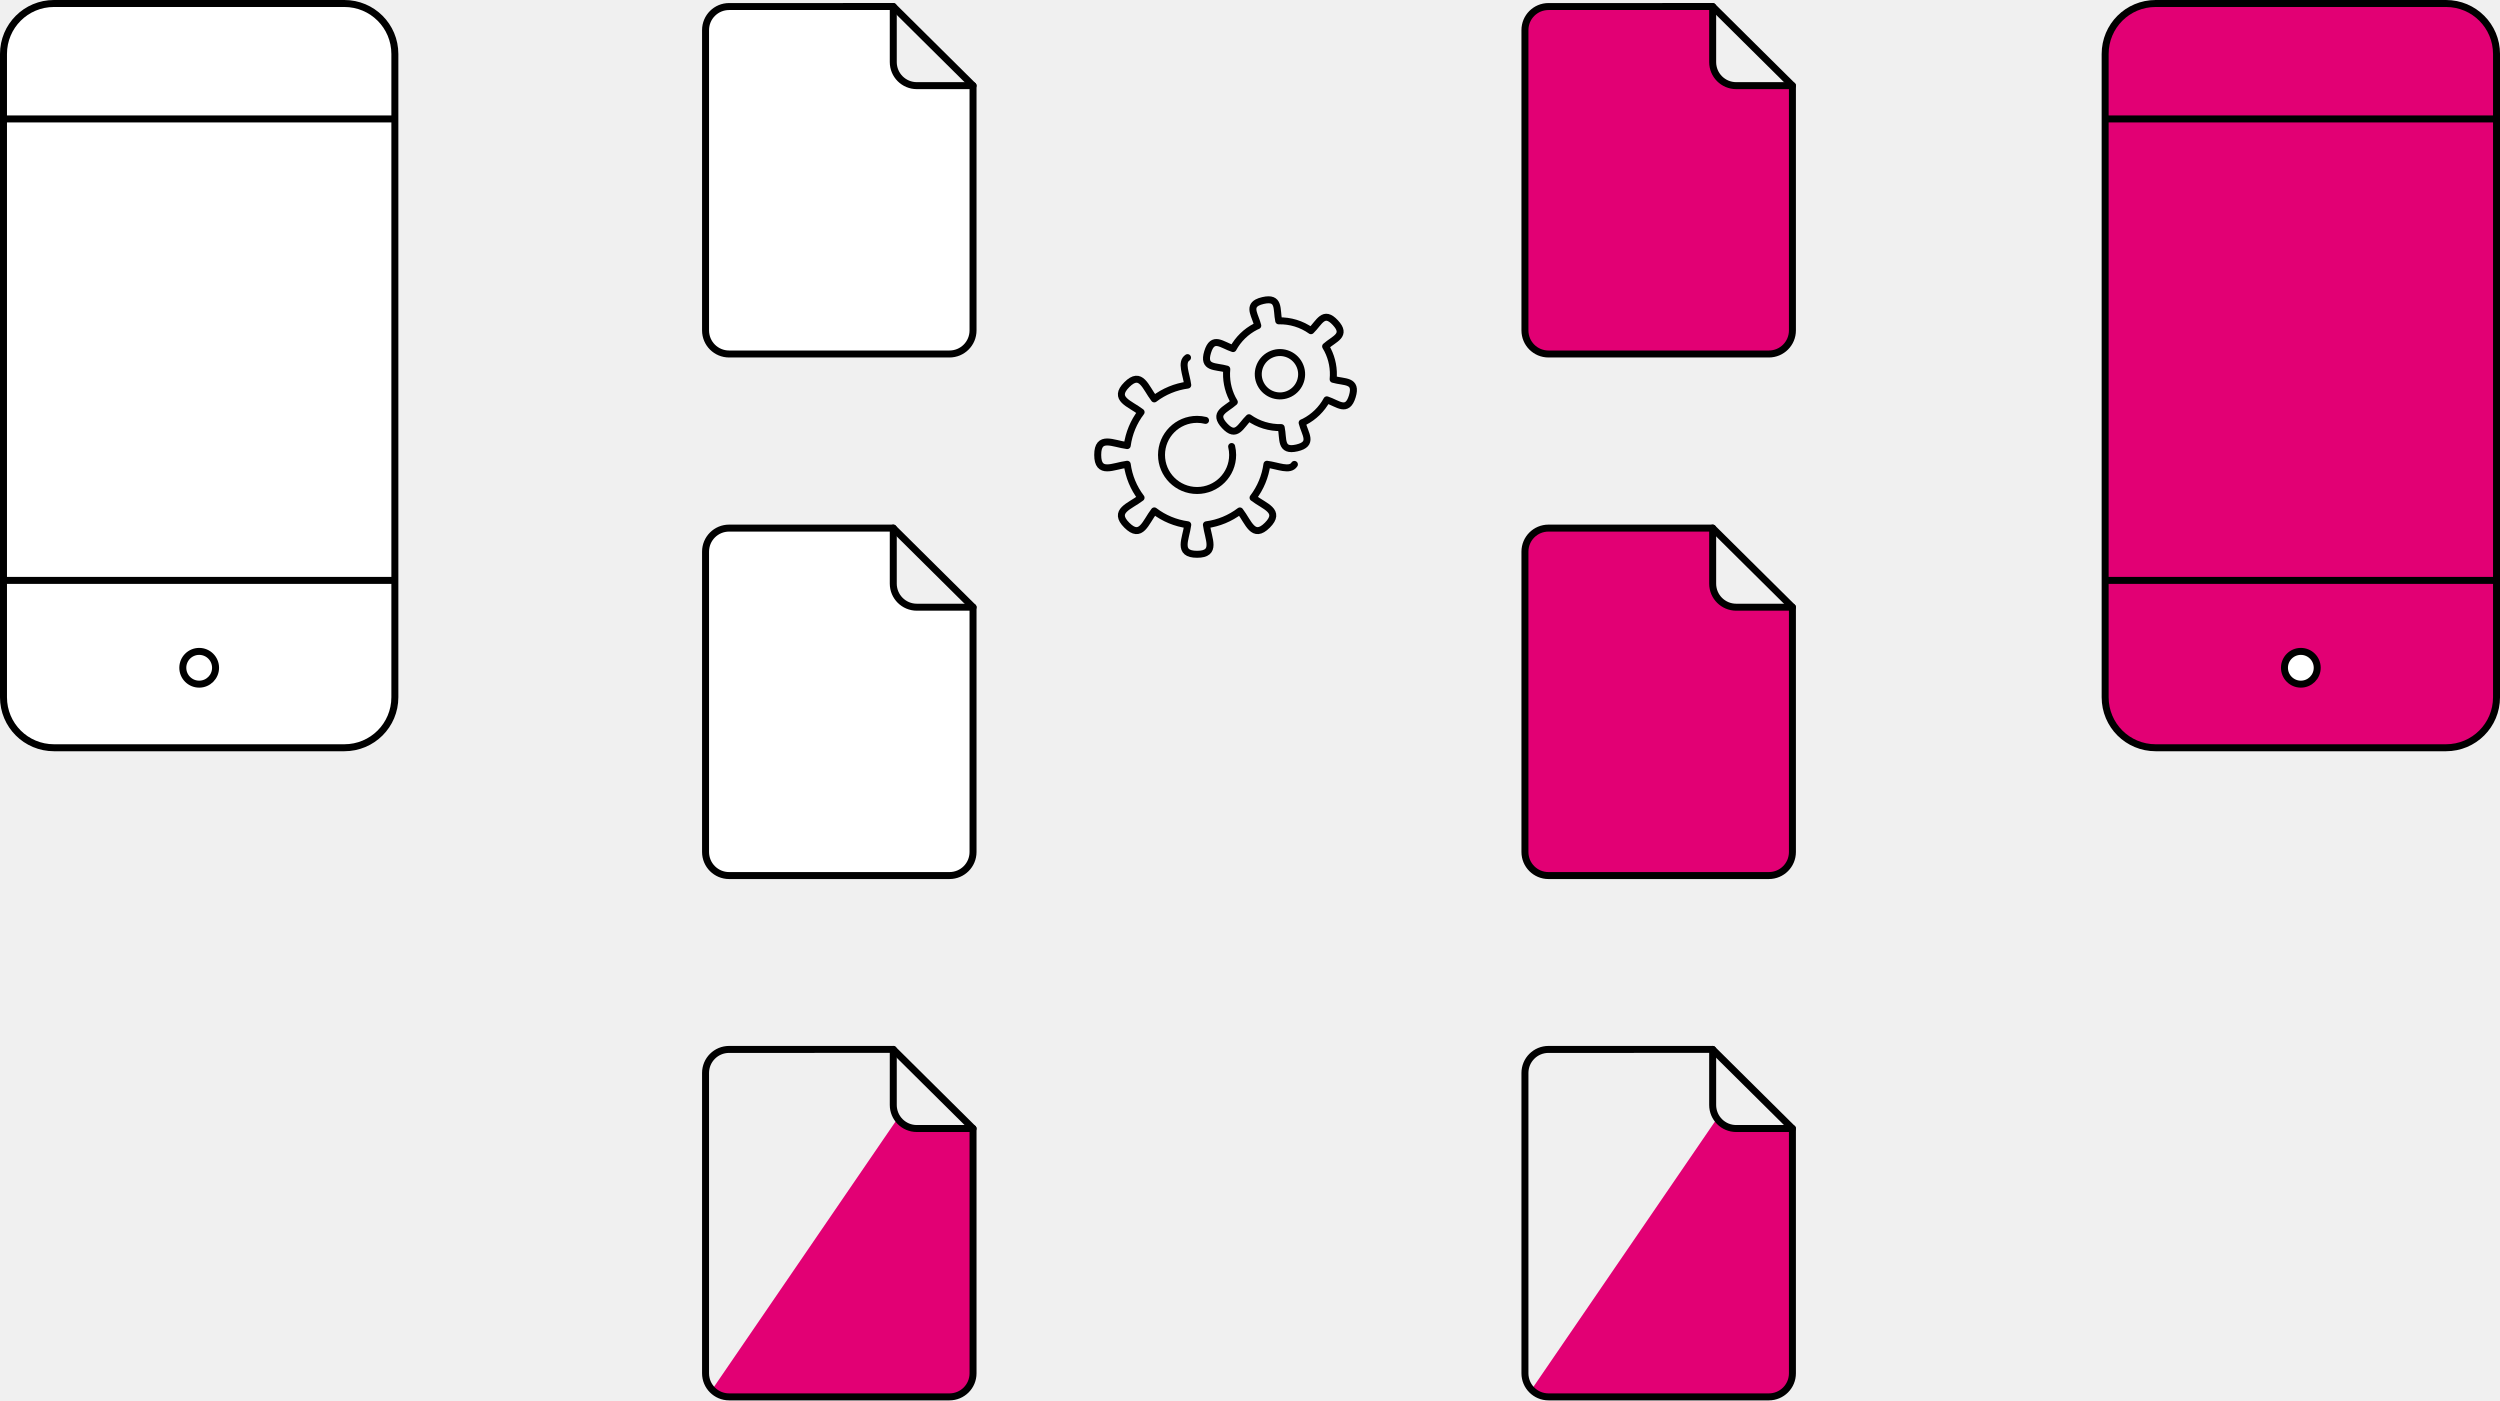
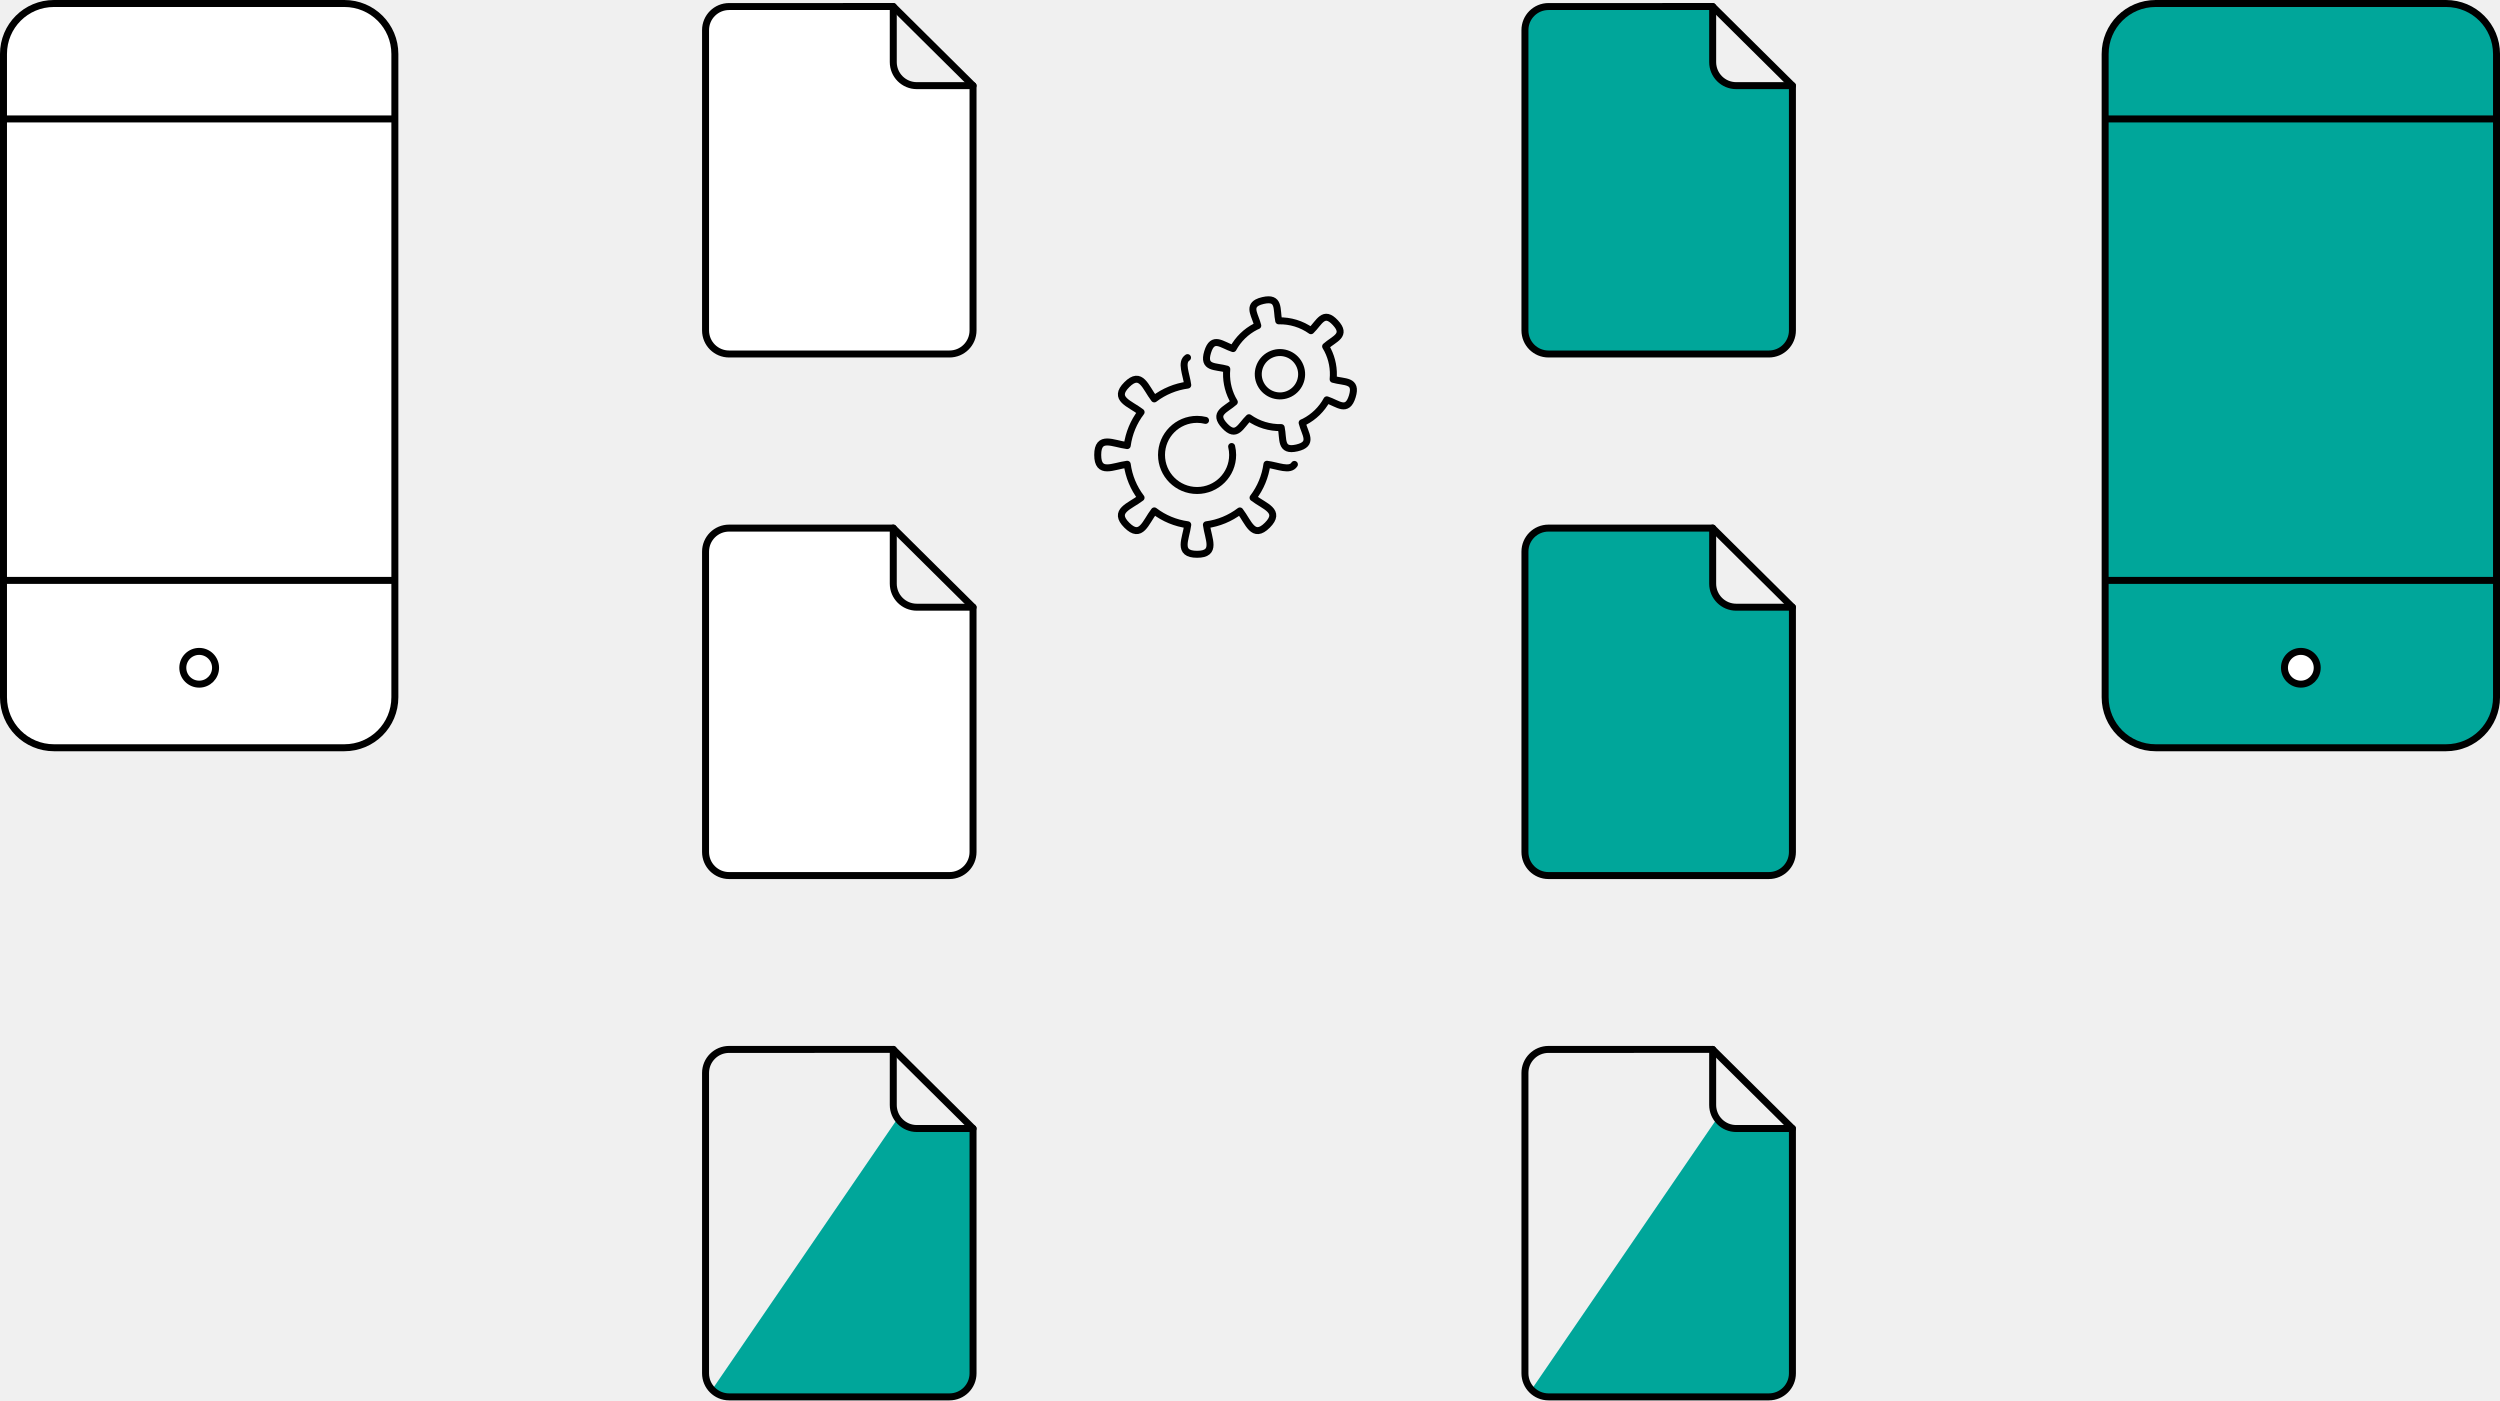
<svg xmlns="http://www.w3.org/2000/svg" id="svg8471" version="1.1" viewBox="0 0 126.381 70.792" height="70.792mm" width="126.381mm">
  <defs id="defs8465" />
  <g transform="translate(100.9882,-291.8419)" id="layer1">
    <g id="g6911" transform="translate(-213.764,186.0364)">
      <g id="g6836">
        <path id="rect4897-5-7-7-19" d="m 115.506,105.982 h 14.677 c 1.415,0 2.554,1.139 2.554,2.554 v 32.516 c 0,1.415 -1.139,2.554 -2.554,2.554 h -14.677 c -1.415,0 -2.554,-1.139 -2.554,-2.554 v -32.516 c 0,-1.415 1.139,-2.554 2.554,-2.554 z" style="fill:#ffffff;stroke:#000000;stroke-width:0.353;stroke-miterlimit:4;stroke-dasharray:none;stroke-opacity:1" />
        <path id="path4899-6-8-3-4" d="m 123.673,139.563 a 0.828,0.828 0 0 1 -0.828,0.828 0.828,0.828 0 0 1 -0.828,-0.828 0.828,0.828 0 0 1 0.828,-0.828 0.828,0.828 0 0 1 0.828,0.828 z" style="fill:#ffffff;stroke:#000000;stroke-width:0.353;stroke-miterlimit:4;stroke-dasharray:none;stroke-opacity:1" />
        <path style="fill:none;stroke:#000000;stroke-width:0.353;stroke-linecap:butt;stroke-linejoin:miter;stroke-miterlimit:4;stroke-dasharray:none;stroke-opacity:1" d="m 112.952,135.146 h 19.784" id="path4901-2-4-6-7" />
        <path style="fill:none;stroke:#000000;stroke-width:0.353;stroke-linecap:butt;stroke-linejoin:miter;stroke-miterlimit:4;stroke-dasharray:none;stroke-opacity:1" d="m 112.952,111.818 h 19.784" id="path4903-9-5-5-84" />
      </g>
      <g id="g6850">
        <path style="fill:#ffffff;stroke:#000000;stroke-width:0.353;stroke-linecap:round;stroke-linejoin:round;stroke-miterlimit:4;stroke-dasharray:none;stroke-opacity:1" d="m 149.635,132.502 c -0.66,0 -1.192,0.532 -1.192,1.192 v 15.181 c 0,0.66 0.532,1.192 1.192,1.192 h 11.138 c 0.66,0 1.192,-0.532 1.192,-1.192 v -12.374 h -2.84 c -0.66,0 -1.192,-0.532 -1.192,-1.192 v -2.808 z" id="rect4897-6-9-0-8-0" />
        <path style="fill:none;stroke:#000000;stroke-width:0.353;stroke-linecap:round;stroke-linejoin:round;stroke-miterlimit:4;stroke-dasharray:none;stroke-opacity:1" d="m 157.933,132.502 4.033,4" id="path4936-3-6-1-6" />
      </g>
      <g id="g6840">
        <path style="fill:#ffffff;stroke:#000000;stroke-width:0.353;stroke-linecap:round;stroke-linejoin:round;stroke-miterlimit:4;stroke-dasharray:none;stroke-opacity:1" d="m 149.635,106.136 c -0.66,0 -1.192,0.532 -1.192,1.192 v 15.181 c 0,0.66 0.532,1.192 1.192,1.192 h 11.138 c 0.66,0 1.192,-0.532 1.192,-1.192 v -12.374 h -2.84 c -0.66,0 -1.192,-0.532 -1.192,-1.192 v -2.808 z" id="rect4897-6-0-2-9-06" />
        <path style="fill:none;stroke:#000000;stroke-width:0.353;stroke-linecap:round;stroke-linejoin:round;stroke-miterlimit:4;stroke-dasharray:none;stroke-opacity:1" d="m 157.933,106.136 4.033,4" id="path4936-6-0-3-1" />
      </g>
      <g id="g6874">
-         <path id="rect4897-5-7-7-19-4" d="m 221.75,105.982 h 14.677 c 1.415,0 2.554,1.139 2.554,2.554 v 32.516 c 0,1.415 -1.139,2.554 -2.554,2.554 H 221.75 c -1.415,0 -2.554,-1.139 -2.554,-2.554 v -32.516 c 0,-1.415 1.139,-2.554 2.554,-2.554 z" style="fill:#e20074;fill-opacity:1;stroke:#000000;stroke-width:0.353;stroke-miterlimit:4;stroke-dasharray:none;stroke-opacity:1" />
+         <path id="rect4897-5-7-7-19-4" d="m 221.75,105.982 h 14.677 c 1.415,0 2.554,1.139 2.554,2.554 v 32.516 c 0,1.415 -1.139,2.554 -2.554,2.554 H 221.75 c -1.415,0 -2.554,-1.139 -2.554,-2.554 v -32.516 c 0,-1.415 1.139,-2.554 2.554,-2.554 z" style="fill:#00a69a;fill-opacity:1;stroke:#000000;stroke-width:0.353;stroke-miterlimit:4;stroke-dasharray:none;stroke-opacity:1" />
        <path id="path4899-6-8-3-4-7" d="m 229.917,139.563 a 0.828,0.828 0 0 1 -0.828,0.828 0.828,0.828 0 0 1 -0.828,-0.828 0.828,0.828 0 0 1 0.828,-0.828 0.828,0.828 0 0 1 0.828,0.828 z" style="fill:#ffffff;fill-opacity:1;stroke:#000000;stroke-width:0.353;stroke-miterlimit:4;stroke-dasharray:none;stroke-opacity:1" />
-         <path style="fill:#e20074;fill-opacity:1;stroke:#000000;stroke-width:0.353;stroke-linecap:butt;stroke-linejoin:miter;stroke-miterlimit:4;stroke-dasharray:none;stroke-opacity:1" d="m 219.196,135.146 h 19.784" id="path4901-2-4-6-7-6" />
-         <path style="fill:#e20074;fill-opacity:1;stroke:#000000;stroke-width:0.353;stroke-linecap:butt;stroke-linejoin:miter;stroke-miterlimit:4;stroke-dasharray:none;stroke-opacity:1" d="m 219.196,111.818 h 19.784" id="path4903-9-5-5-84-5" />
+         <path style="fill:#00a69a;fill-opacity:1;stroke:#000000;stroke-width:0.353;stroke-linecap:butt;stroke-linejoin:miter;stroke-miterlimit:4;stroke-dasharray:none;stroke-opacity:1" d="m 219.196,135.146 h 19.784" id="path4901-2-4-6-7-6" />
+         <path style="fill:#00a69a;fill-opacity:1;stroke:#000000;stroke-width:0.353;stroke-linecap:butt;stroke-linejoin:miter;stroke-miterlimit:4;stroke-dasharray:none;stroke-opacity:1" d="m 219.196,111.818 h 19.784" id="path4903-9-5-5-84-5" />
      </g>
      <g id="g6864">
-         <path style="fill:#e20074;fill-opacity:1;stroke:#000000;stroke-width:0.353;stroke-linecap:round;stroke-linejoin:round;stroke-miterlimit:4;stroke-dasharray:none;stroke-opacity:1" d="m 191.057,132.502 c -0.66,0 -1.192,0.532 -1.192,1.192 v 15.181 c 0,0.66 0.532,1.192 1.192,1.192 h 11.138 c 0.66,0 1.192,-0.532 1.192,-1.192 v -12.374 h -2.84 c -0.66,0 -1.192,-0.532 -1.192,-1.192 v -2.808 z" id="rect4897-6-9-0-8-0-4" />
-         <path style="fill:#e20074;fill-opacity:1;stroke:#000000;stroke-width:0.353;stroke-linecap:round;stroke-linejoin:round;stroke-miterlimit:4;stroke-dasharray:none;stroke-opacity:1" d="m 199.355,132.502 4.033,4" id="path4936-3-6-1-6-5" />
+         <path style="fill:#00a69a;fill-opacity:1;stroke:#000000;stroke-width:0.353;stroke-linecap:round;stroke-linejoin:round;stroke-miterlimit:4;stroke-dasharray:none;stroke-opacity:1" d="m 191.057,132.502 c -0.66,0 -1.192,0.532 -1.192,1.192 v 15.181 c 0,0.66 0.532,1.192 1.192,1.192 h 11.138 c 0.66,0 1.192,-0.532 1.192,-1.192 v -12.374 h -2.84 c -0.66,0 -1.192,-0.532 -1.192,-1.192 v -2.808 z" id="rect4897-6-9-0-8-0-4" />
+         <path style="fill:#00a69a;fill-opacity:1;stroke:#000000;stroke-width:0.353;stroke-linecap:round;stroke-linejoin:round;stroke-miterlimit:4;stroke-dasharray:none;stroke-opacity:1" d="m 199.355,132.502 4.033,4" id="path4936-3-6-1-6-5" />
      </g>
      <g id="g6868">
-         <path style="fill:#e20074;fill-opacity:1;stroke:#000000;stroke-width:0.353;stroke-linecap:round;stroke-linejoin:round;stroke-miterlimit:4;stroke-dasharray:none;stroke-opacity:1" d="m 191.057,106.136 c -0.66,0 -1.192,0.532 -1.192,1.192 v 15.181 c 0,0.66 0.532,1.192 1.192,1.192 h 11.138 c 0.66,0 1.192,-0.532 1.192,-1.192 v -12.374 h -2.84 c -0.66,0 -1.192,-0.532 -1.192,-1.192 v -2.808 z" id="rect4897-6-0-2-9-06-5" />
-         <path style="fill:#e20074;fill-opacity:1;stroke:#000000;stroke-width:0.353;stroke-linecap:round;stroke-linejoin:round;stroke-miterlimit:4;stroke-dasharray:none;stroke-opacity:1" d="m 199.355,106.136 4.033,4" id="path4936-6-0-3-1-4" />
+         <path style="fill:#00a69a;fill-opacity:1;stroke:#000000;stroke-width:0.353;stroke-linecap:round;stroke-linejoin:round;stroke-miterlimit:4;stroke-dasharray:none;stroke-opacity:1" d="m 191.057,106.136 c -0.66,0 -1.192,0.532 -1.192,1.192 v 15.181 c 0,0.66 0.532,1.192 1.192,1.192 h 11.138 c 0.66,0 1.192,-0.532 1.192,-1.192 v -12.374 h -2.84 c -0.66,0 -1.192,-0.532 -1.192,-1.192 v -2.808 z" id="rect4897-6-0-2-9-06-5" />
+         <path style="fill:#00a69a;fill-opacity:1;stroke:#000000;stroke-width:0.353;stroke-linecap:round;stroke-linejoin:round;stroke-miterlimit:4;stroke-dasharray:none;stroke-opacity:1" d="m 199.355,106.136 4.033,4" id="path4936-6-0-3-1-4" />
      </g>
      <g id="g6855">
-         <path id="rect4897-6-9-0-8-0-4-2-6-2-9-5-9" d="m 158.151,162.349 -0.001,0.003 -9.376,13.701 c 0.217,0.226 0.521,0.369 0.86,0.369 h 11.138 c 0.66,0 1.192,-0.532 1.192,-1.193 V 162.855 H 159.125 c -0.404,0 -0.758,-0.2 -0.974,-0.506 z" style="fill:#e20074;fill-opacity:1;stroke:none;stroke-width:0.353;stroke-linecap:round;stroke-linejoin:round;stroke-miterlimit:4;stroke-dasharray:none;stroke-opacity:1" />
+         <path id="rect4897-6-9-0-8-0-4-2-6-2-9-5-9" d="m 158.151,162.349 -0.001,0.003 -9.376,13.701 c 0.217,0.226 0.521,0.369 0.86,0.369 h 11.138 c 0.66,0 1.192,-0.532 1.192,-1.193 V 162.855 H 159.125 c -0.404,0 -0.758,-0.2 -0.974,-0.506 z" style="fill:#00a69a;fill-opacity:1;stroke:none;stroke-width:0.353;stroke-linecap:round;stroke-linejoin:round;stroke-miterlimit:4;stroke-dasharray:none;stroke-opacity:1" />
        <path style="fill:none;fill-opacity:1;stroke:#000000;stroke-width:0.353;stroke-linecap:round;stroke-linejoin:round;stroke-miterlimit:4;stroke-dasharray:none;stroke-opacity:1" d="m 149.635,158.856 c -0.66,0 -1.192,0.532 -1.192,1.192 v 15.181 c 0,0.66 0.532,1.192 1.192,1.192 h 11.138 c 0.66,0 1.192,-0.532 1.192,-1.192 v -12.374 h -2.84 c -0.66,0 -1.192,-0.532 -1.192,-1.192 v -2.808 z" id="rect4897-6-9-0-8-0-9-2-7-5-0-7" />
        <path style="fill:none;fill-opacity:1;stroke:#000000;stroke-width:0.353;stroke-linecap:round;stroke-linejoin:round;stroke-miterlimit:4;stroke-dasharray:none;stroke-opacity:1" d="m 157.933,158.856 4.033,4" id="path4936-3-6-1-6-2-9-4-9-8-8" />
      </g>
      <g id="g6860">
-         <path id="rect4897-6-9-0-8-0-4-2-6-2-9-5-9-5" d="m 199.574,162.349 -0.001,0.003 -9.376,13.701 c 0.217,0.226 0.521,0.369 0.86,0.369 h 11.138 c 0.66,0 1.192,-0.532 1.192,-1.193 v -12.374 h -2.841 c -0.404,0 -0.758,-0.2 -0.974,-0.506 z" style="fill:#e20074;fill-opacity:1;stroke:none;stroke-width:0.353;stroke-linecap:round;stroke-linejoin:round;stroke-miterlimit:4;stroke-dasharray:none;stroke-opacity:1" />
+         <path id="rect4897-6-9-0-8-0-4-2-6-2-9-5-9-5" d="m 199.574,162.349 -0.001,0.003 -9.376,13.701 c 0.217,0.226 0.521,0.369 0.86,0.369 h 11.138 c 0.66,0 1.192,-0.532 1.192,-1.193 v -12.374 h -2.841 c -0.404,0 -0.758,-0.2 -0.974,-0.506 z" style="fill:#00a69a;fill-opacity:1;stroke:none;stroke-width:0.353;stroke-linecap:round;stroke-linejoin:round;stroke-miterlimit:4;stroke-dasharray:none;stroke-opacity:1" />
        <path style="fill:none;fill-opacity:1;stroke:#000000;stroke-width:0.353;stroke-linecap:round;stroke-linejoin:round;stroke-miterlimit:4;stroke-dasharray:none;stroke-opacity:1" d="m 191.057,158.856 c -0.66,0 -1.192,0.532 -1.192,1.192 v 15.181 c 0,0.66 0.532,1.192 1.192,1.192 h 11.138 c 0.66,0 1.192,-0.532 1.192,-1.192 v -12.374 h -2.84 c -0.66,0 -1.192,-0.532 -1.192,-1.192 v -2.808 z" id="rect4897-6-9-0-8-0-9-2-7-5-0-7-4" />
        <path style="fill:none;fill-opacity:1;stroke:#000000;stroke-width:0.353;stroke-linecap:round;stroke-linejoin:round;stroke-miterlimit:4;stroke-dasharray:none;stroke-opacity:1" d="m 199.355,158.856 4.033,4" id="path4936-3-6-1-6-2-9-4-9-8-8-9" />
      </g>
      <g id="g6846">
        <circle transform="rotate(-27.08597)" style="opacity:1;fill:none;fill-opacity:1;fill-rule:nonzero;stroke:#000000;stroke-width:0.353;stroke-linecap:round;stroke-linejoin:round;stroke-miterlimit:4;stroke-dasharray:none;stroke-dashoffset:0;stroke-opacity:1" id="path1148" cx="101.225" cy="191.856" r="1.096" />
        <path id="path1148-9" d="m 176.33,121.1 c -0.442,0.239 -0.093,0.674 0.029,1.168 a 2.703,2.703 0 0 0 -0.109,0.049 2.703,2.703 0 0 0 -1.139,1.111 c -0.565,-0.184 -1.028,-0.67 -1.286,0.173 -0.259,0.844 0.398,0.7 0.968,0.865 a 2.703,2.703 0 0 0 0.281,1.488 2.703,2.703 0 0 0 0.099,0.175 c -0.442,0.396 -1.092,0.554 -0.492,1.199 0.601,0.645 0.805,0.007 1.232,-0.405 a 2.703,2.703 0 0 0 1.631,0.498 c 0.123,0.581 -0.067,1.226 0.793,1.028 0.86,-0.198 0.408,-0.695 0.265,-1.271 a 2.703,2.703 0 0 0 0.11,-0.048 2.703,2.703 0 0 0 1.139,-1.112 c 0.565,0.184 1.027,0.67 1.286,-0.173 0.259,-0.844 -0.397,-0.7 -0.968,-0.865 a 2.703,2.703 0 0 0 -0.281,-1.488 2.703,2.703 0 0 0 -0.099,-0.175 c 0.442,-0.396 1.092,-0.554 0.492,-1.199 -0.6,-0.645 -0.805,-0.007 -1.232,0.405 a 2.703,2.703 0 0 0 -1.631,-0.498 c -0.123,-0.581 0.067,-1.226 -0.793,-1.028 -0.123,0.028 -0.22,0.063 -0.294,0.103 z" style="opacity:1;fill:none;fill-opacity:1;fill-rule:nonzero;stroke:#000000;stroke-width:0.353;stroke-linecap:round;stroke-linejoin:round;stroke-miterlimit:4;stroke-dasharray:none;stroke-dashoffset:0.882;stroke-opacity:1" />
        <path id="path6451" d="m 175.038,128.378 a 1.798,1.798 0 0 1 0.051,0.425 v 0 a 1.798,1.798 0 0 1 -1.798,1.798 1.798,1.798 0 0 1 -1.798,-1.798 1.798,1.798 0 0 1 1.798,-1.798 1.798,1.798 0 0 1 0.428,0.052" style="opacity:1;fill:none;fill-opacity:1;fill-rule:nonzero;stroke:#000000;stroke-width:0.353;stroke-linecap:round;stroke-linejoin:round;stroke-miterlimit:4;stroke-dasharray:none;stroke-dashoffset:0;stroke-opacity:1" />
        <path id="path6390" d="m 172.808,123.884 c -0.356,0.235 -0.061,0.826 0.011,1.388 -0.615,0.082 -1.199,0.323 -1.692,0.699 -0.444,-0.575 -0.665,-1.444 -1.388,-0.72 -0.724,0.724 0.146,0.944 0.722,1.389 -0.377,0.493 -0.618,1.076 -0.701,1.691 -0.721,-0.092 -1.492,-0.552 -1.492,0.472 0,1.024 0.771,0.564 1.492,0.472 0.082,0.615 0.323,1.199 0.699,1.692 -0.575,0.444 -1.444,0.665 -0.72,1.388 0.724,0.724 0.944,-0.146 1.389,-0.722 0.493,0.377 1.076,0.618 1.691,0.701 -0.092,0.721 -0.552,1.492 0.472,1.492 1.024,0 0.564,-0.771 0.472,-1.492 0.615,-0.082 1.199,-0.323 1.692,-0.699 0.444,0.575 0.664,1.444 1.388,0.72 0.724,-0.724 -0.146,-0.944 -0.722,-1.389 0.377,-0.493 0.618,-1.076 0.701,-1.691 0.563,0.072 1.156,0.368 1.389,0.008" style="opacity:1;fill:none;fill-opacity:1;fill-rule:nonzero;stroke:#000000;stroke-width:0.353;stroke-linecap:round;stroke-linejoin:round;stroke-miterlimit:4;stroke-dasharray:none;stroke-dashoffset:0;stroke-opacity:1" />
      </g>
    </g>
  </g>
</svg>
